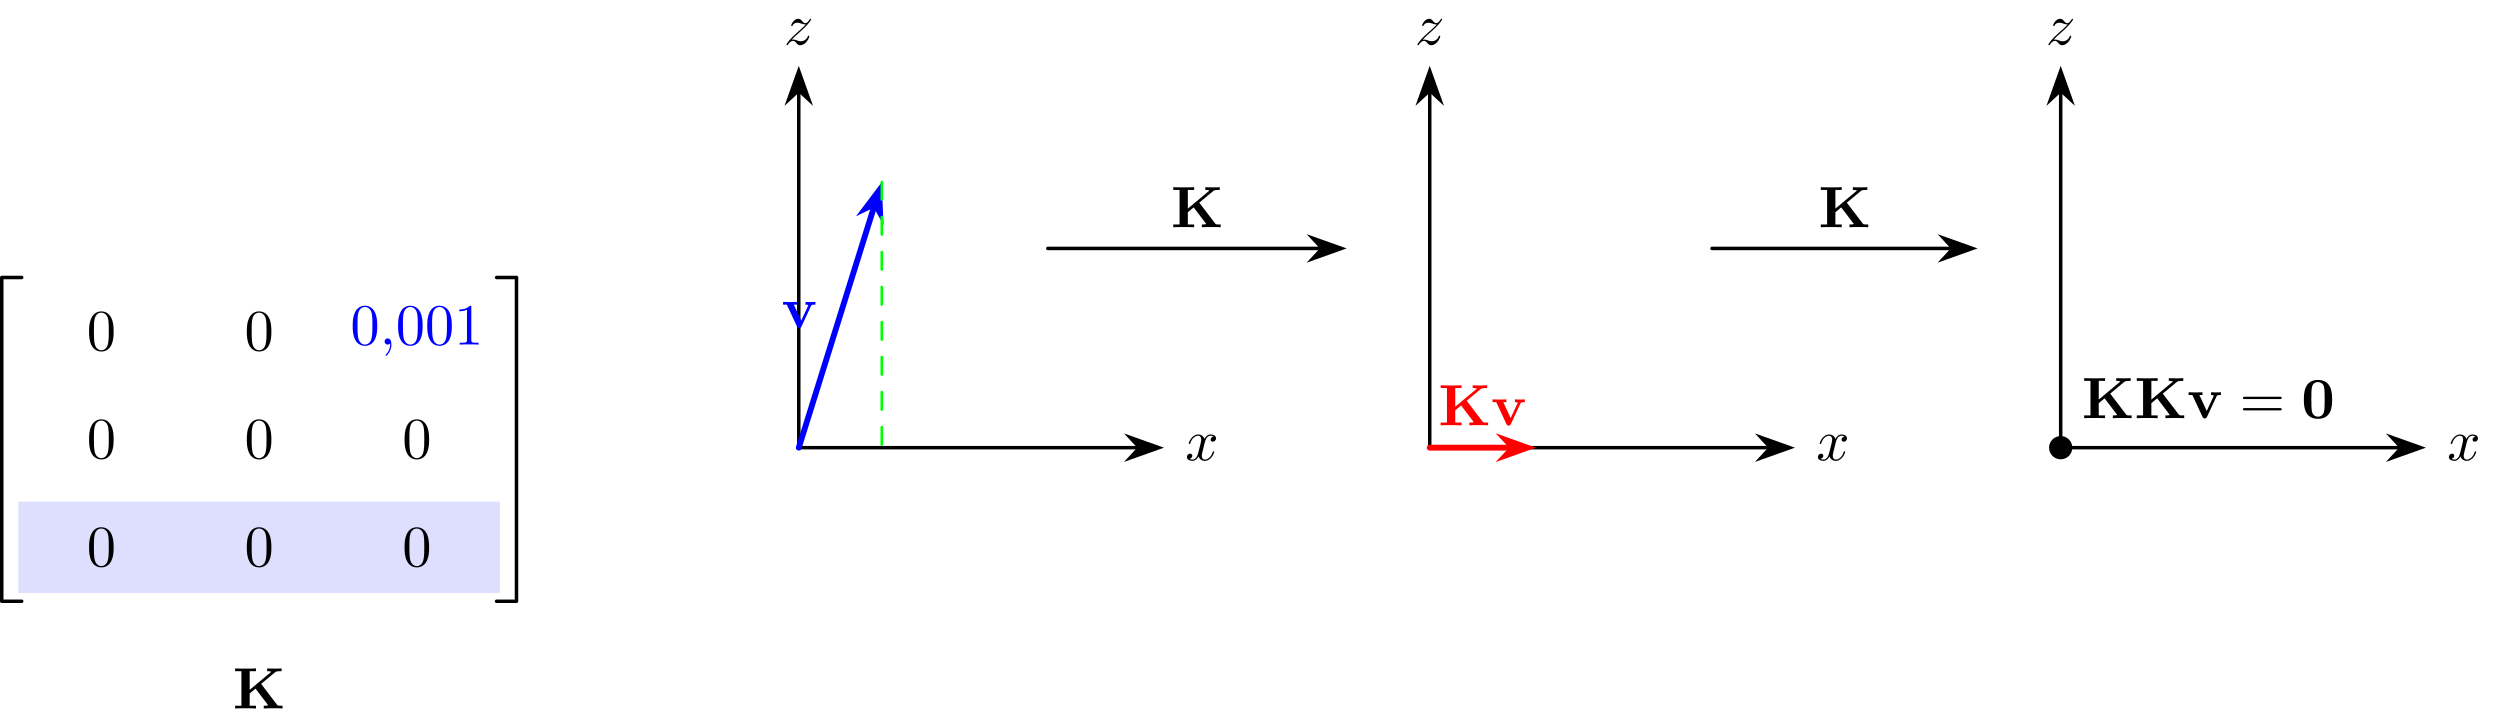
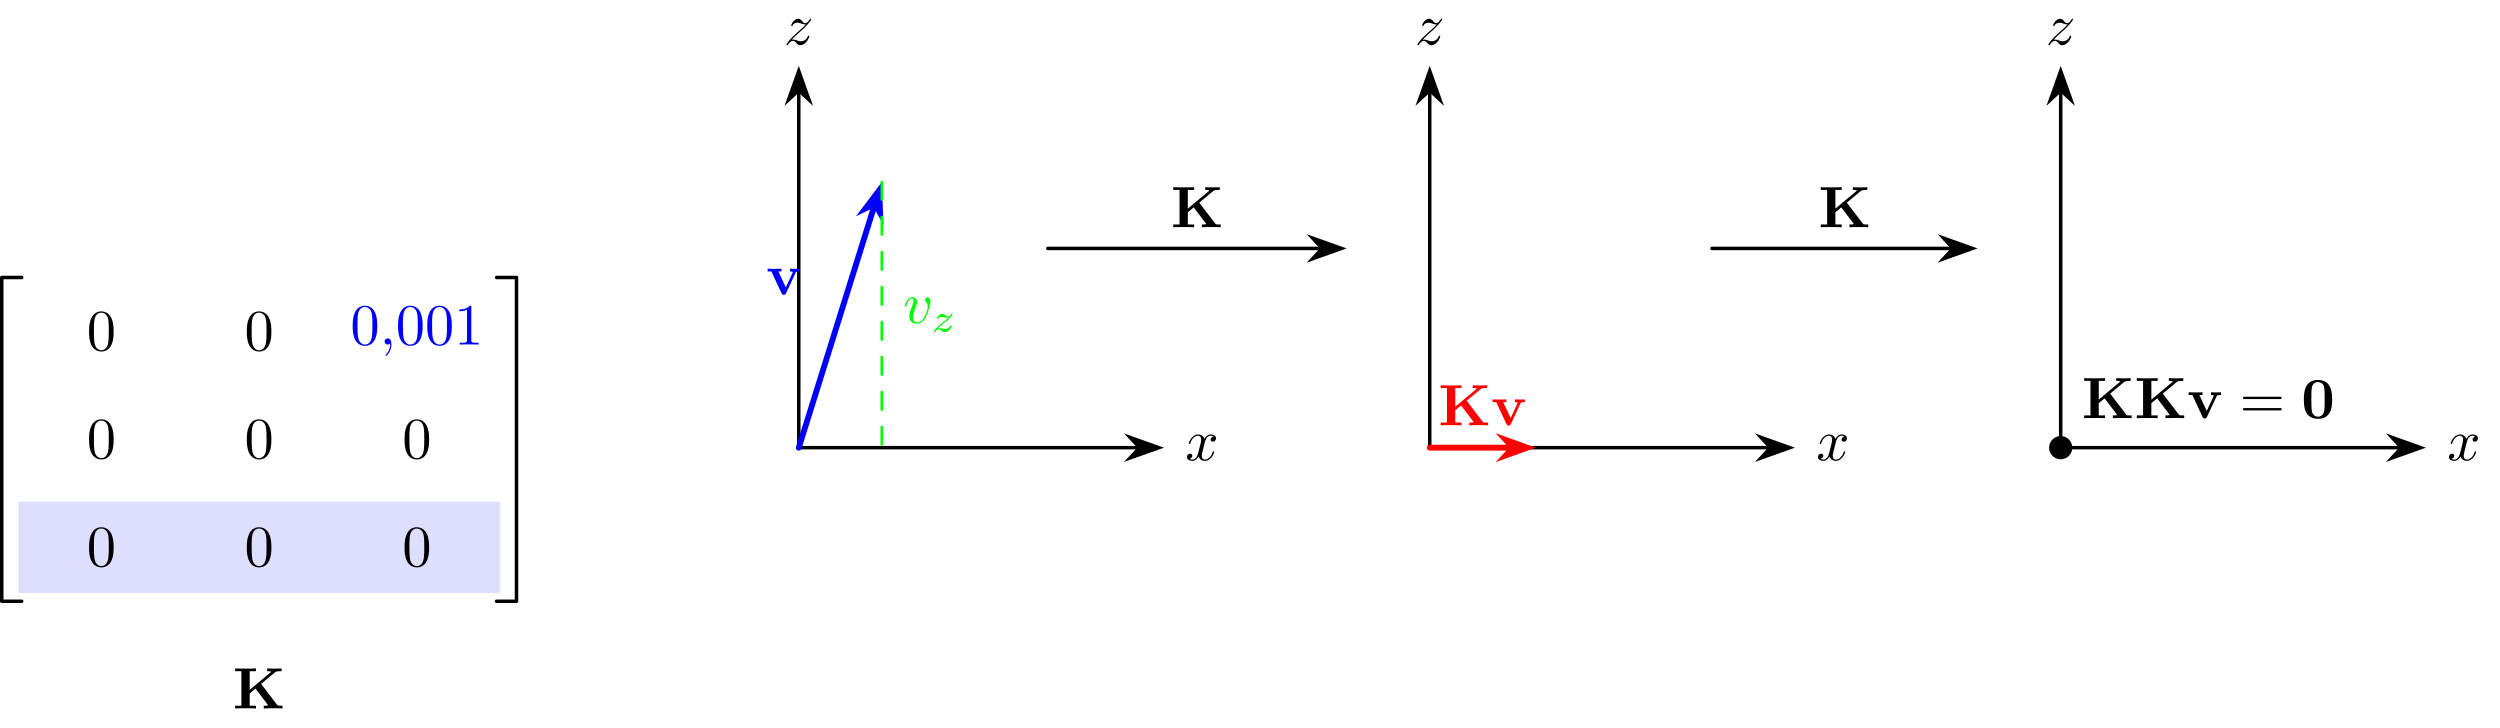
<svg xmlns="http://www.w3.org/2000/svg" xmlns:xlink="http://www.w3.org/1999/xlink" version="1.1" width="576.17pt" height="167.76pt" viewBox="-72 -72 426.791 124.267">
  <defs>
    <path id="kk-nic-g0-48" d="M5.27-3.178C5.27-4.144 5.26-6.526 2.859-6.526S.448-4.154 .448-3.178C.448-2.192 .458 .11 2.859 .11C5.25 .11 5.27-2.182 5.27-3.178ZM2.859-.249C2.501-.249 1.943-.468 1.813-1.196C1.724-1.714 1.724-2.75 1.724-3.298C1.724-4.015 1.724-4.663 1.803-5.181C1.923-6.067 2.62-6.167 2.859-6.167C3.228-6.167 3.636-5.978 3.826-5.539C3.995-5.171 3.995-4.115 3.995-3.298C3.995-2.74 3.995-1.833 3.925-1.315C3.786-.389 3.158-.249 2.859-.249Z" />
    <path id="kk-nic-g0-75" d="M4.832-4.194L7.223-6.187C7.442-6.366 7.861-6.366 8.159-6.366H8.329V-6.834C7.93-6.804 7.362-6.804 7.313-6.804C6.934-6.804 6.217-6.804 5.858-6.834V-6.366C5.988-6.366 6.187-6.366 6.436-6.316C6.595-6.276 6.476-6.286 6.565-6.257L2.879-3.178V-6.366H3.955V-6.834C3.577-6.804 2.6-6.804 2.172-6.804S.767-6.804 .389-6.834V-6.366H1.465V-.468H.389V0C.767-.03 1.743-.03 2.172-.03S3.577-.03 3.955 0V-.468H2.879V-2.56L3.875-3.387L5.928-.687C5.978-.628 5.978-.608 6.007-.548C5.828-.468 5.629-.468 5.28-.468V0C5.689-.03 6.585-.03 7.034-.03C7.432-.03 8.12-.03 8.488 0V-.468H8.199C7.671-.468 7.641-.508 7.522-.667L4.832-4.194Z" />
    <path id="kk-nic-g0-118" d="M5.041-3.746C5.101-3.885 5.141-3.955 5.778-3.955V-4.423C5.529-4.403 5.24-4.394 4.991-4.394S4.294-4.413 4.085-4.423V-3.955C4.274-3.955 4.563-3.925 4.563-3.846C4.563-3.836 4.553-3.816 4.513-3.726L3.357-1.235L2.092-3.955H2.63V-4.423C2.301-4.403 1.405-4.394 1.395-4.394C1.116-4.394 .667-4.413 .259-4.423V-3.955H.897L2.64-.209C2.76 .04 2.889 .04 3.019 .04C3.188 .04 3.288 .01 3.387-.199L5.041-3.746Z" />
    <path id="kk-nic-g1-59" d="M2.022-.01C2.022-.667 1.773-1.056 1.385-1.056C1.056-1.056 .857-.807 .857-.528C.857-.259 1.056 0 1.385 0C1.504 0 1.634-.04 1.733-.13C1.763-.149 1.773-.159 1.783-.159S1.803-.149 1.803-.01C1.803 .727 1.455 1.325 1.126 1.654C1.016 1.763 1.016 1.783 1.016 1.813C1.016 1.883 1.066 1.923 1.116 1.923C1.225 1.923 2.022 1.156 2.022-.01Z" />
+     <path id="kk-nic-g1-118" d="M4.663-3.706C4.663-4.244 4.403-4.403 4.224-4.403C3.975-4.403 3.736-4.144 3.736-3.925C3.736-3.796 3.786-3.736 3.895-3.626C4.105-3.427 4.234-3.168 4.234-2.809C4.234-2.391 3.626-.11 2.461-.11C1.953-.11 1.724-.458 1.724-.976C1.724-1.534 1.993-2.262 2.301-3.088C2.371-3.258 2.421-3.397 2.421-3.587C2.421-4.035 2.102-4.403 1.604-4.403C.667-4.403 .289-2.959 .289-2.869C.289-2.77 .389-2.77 .408-2.77C.508-2.77 .518-2.79 .568-2.949C.857-3.955 1.285-4.184 1.574-4.184C1.654-4.184 1.823-4.184 1.823-3.866C1.823-3.616 1.724-3.347 1.654-3.168C1.215-2.012 1.086-1.554 1.086-1.126C1.086-.05 1.963 .11 2.421 .11C4.095 .11 4.663-3.188 4.663-3.706Z" />
    <path id="kk-nic-g1-120" d="M3.328-3.009C3.387-3.268 3.616-4.184 4.314-4.184C4.364-4.184 4.603-4.184 4.812-4.055C4.533-4.005 4.334-3.756 4.334-3.517C4.334-3.357 4.443-3.168 4.712-3.168C4.932-3.168 5.25-3.347 5.25-3.746C5.25-4.264 4.663-4.403 4.324-4.403C3.746-4.403 3.397-3.875 3.278-3.646C3.029-4.304 2.491-4.403 2.202-4.403C1.166-4.403 .598-3.118 .598-2.869C.598-2.77 .697-2.77 .717-2.77C.797-2.77 .827-2.79 .847-2.879C1.186-3.935 1.843-4.184 2.182-4.184C2.371-4.184 2.72-4.095 2.72-3.517C2.72-3.208 2.55-2.54 2.182-1.146C2.022-.528 1.674-.11 1.235-.11C1.176-.11 .946-.11 .737-.239C.986-.289 1.205-.498 1.205-.777C1.205-1.046 .986-1.126 .837-1.126C.538-1.126 .289-.867 .289-.548C.289-.09 .787 .11 1.225 .11C1.883 .11 2.242-.588 2.271-.648C2.391-.279 2.75 .11 3.347 .11C4.374 .11 4.941-1.176 4.941-1.425C4.941-1.524 4.852-1.524 4.822-1.524C4.732-1.524 4.712-1.484 4.692-1.415C4.364-.349 3.686-.11 3.367-.11C2.979-.11 2.819-.428 2.819-.767C2.819-.986 2.879-1.205 2.989-1.644L3.328-3.009Z" />
    <path id="kk-nic-g1-122" d="M1.325-.827C1.863-1.405 2.152-1.654 2.511-1.963C2.511-1.973 3.128-2.501 3.487-2.859C4.433-3.786 4.653-4.264 4.653-4.304C4.653-4.403 4.563-4.403 4.543-4.403C4.473-4.403 4.443-4.384 4.394-4.294C4.095-3.816 3.885-3.656 3.646-3.656S3.288-3.806 3.138-3.975C2.949-4.204 2.78-4.403 2.451-4.403C1.704-4.403 1.245-3.477 1.245-3.268C1.245-3.218 1.275-3.158 1.365-3.158S1.474-3.208 1.494-3.268C1.684-3.726 2.262-3.736 2.341-3.736C2.55-3.736 2.74-3.666 2.969-3.587C3.367-3.437 3.477-3.437 3.736-3.437C3.377-3.009 2.54-2.291 2.351-2.132L1.455-1.295C.777-.628 .428-.06 .428 .01C.428 .11 .528 .11 .548 .11C.628 .11 .648 .09 .707-.02C.936-.369 1.235-.638 1.554-.638C1.783-.638 1.883-.548 2.132-.259C2.301-.05 2.481 .11 2.77 .11C3.756 .11 4.334-1.156 4.334-1.425C4.334-1.474 4.294-1.524 4.214-1.524C4.125-1.524 4.105-1.465 4.075-1.395C3.846-.747 3.208-.558 2.879-.558C2.68-.558 2.501-.618 2.291-.687C1.953-.817 1.803-.857 1.594-.857C1.574-.857 1.415-.857 1.325-.827Z" />
-     <path id="kk-nic-g2-48" d="M4.583-3.188C4.583-3.985 4.533-4.782 4.184-5.519C3.726-6.476 2.909-6.635 2.491-6.635C1.893-6.635 1.166-6.376 .757-5.45C.438-4.762 .389-3.985 .389-3.188C.389-2.441 .428-1.544 .837-.787C1.265 .02 1.993 .219 2.481 .219C3.019 .219 3.776 .01 4.214-.936C4.533-1.624 4.583-2.401 4.583-3.188ZM2.481 0C2.092 0 1.504-.249 1.325-1.205C1.215-1.803 1.215-2.72 1.215-3.308C1.215-3.945 1.215-4.603 1.295-5.141C1.484-6.326 2.232-6.416 2.481-6.416C2.809-6.416 3.467-6.237 3.656-5.25C3.756-4.692 3.756-3.935 3.756-3.308C3.756-2.56 3.756-1.883 3.646-1.245C3.497-.299 2.929 0 2.481 0Z" />
-     <path id="kk-nic-g2-49" d="M2.929-6.376C2.929-6.615 2.929-6.635 2.7-6.635C2.082-5.998 1.205-5.998 .887-5.998V-5.689C1.086-5.689 1.674-5.689 2.192-5.948V-.787C2.192-.428 2.162-.309 1.265-.309H.946V0C1.295-.03 2.162-.03 2.56-.03S3.826-.03 4.174 0V-.309H3.856C2.959-.309 2.929-.418 2.929-.787V-6.376Z" />
-     <path id="kk-nic-g2-61" d="M6.844-3.258C6.994-3.258 7.183-3.258 7.183-3.457S6.994-3.656 6.854-3.656H.887C.747-3.656 .558-3.656 .558-3.457S.747-3.258 .897-3.258H6.844ZM6.854-1.325C6.994-1.325 7.183-1.325 7.183-1.524S6.994-1.724 6.844-1.724H.897C.747-1.724 .558-1.724 .558-1.524S.747-1.325 .887-1.325H6.854Z" />
+     <path id="kk-nic-g2-122" d="M1.172-.614C1.353-.795 1.478-.928 2.071-1.402C2.218-1.52 2.741-1.939 2.943-2.134C3.368-2.552 3.633-2.908 3.633-2.992S3.543-3.075 3.515-3.075C3.452-3.075 3.431-3.062 3.396-3.006C3.18-2.685 3.034-2.58 2.866-2.58C2.783-2.58 2.678-2.587 2.469-2.79C2.232-3.027 2.078-3.075 1.918-3.075C1.36-3.075 .983-2.469 .983-2.26C.983-2.197 1.053-2.176 1.102-2.176C1.186-2.176 1.2-2.197 1.227-2.273C1.332-2.518 1.723-2.532 1.834-2.532C1.995-2.532 2.176-2.49 2.273-2.469C2.657-2.385 2.706-2.385 2.88-2.385C2.699-2.197 2.573-2.071 1.911-1.541C1.367-1.109 1.179-.934 1.046-.795C.628-.384 .425-.077 .425-.014C.425 .07 .516 .07 .544 .07C.614 .07 .628 .056 .663 0C.851-.265 1.067-.425 1.304-.425C1.388-.425 1.492-.418 1.681-.244C1.897-.035 2.036 .07 2.26 .07C3.006 .07 3.473-.774 3.473-1.011C3.473-1.095 3.396-1.102 3.354-1.102C3.271-1.102 3.257-1.067 3.229-.99C3.096-.642 2.685-.474 2.343-.474C2.183-.474 2.008-.509 1.834-.551C1.513-.621 1.458-.621 1.332-.621C1.318-.621 1.213-.621 1.172-.614Z" />
+     <path id="kk-nic-g3-48" d="M4.583-3.188C4.583-3.985 4.533-4.782 4.184-5.519C3.726-6.476 2.909-6.635 2.491-6.635C1.893-6.635 1.166-6.376 .757-5.45C.438-4.762 .389-3.985 .389-3.188C.389-2.441 .428-1.544 .837-.787C1.265 .02 1.993 .219 2.481 .219C3.019 .219 3.776 .01 4.214-.936C4.533-1.624 4.583-2.401 4.583-3.188ZM2.481 0C2.092 0 1.504-.249 1.325-1.205C1.215-1.803 1.215-2.72 1.215-3.308C1.215-3.945 1.215-4.603 1.295-5.141C1.484-6.326 2.232-6.416 2.481-6.416C2.809-6.416 3.467-6.237 3.656-5.25C3.756-4.692 3.756-3.935 3.756-3.308C3.756-2.56 3.756-1.883 3.646-1.245C3.497-.299 2.929 0 2.481 0Z" />
+     <path id="kk-nic-g3-49" d="M2.929-6.376C2.929-6.615 2.929-6.635 2.7-6.635C2.082-5.998 1.205-5.998 .887-5.998V-5.689C1.086-5.689 1.674-5.689 2.192-5.948V-.787C2.192-.428 2.162-.309 1.265-.309H.946V0C1.295-.03 2.162-.03 2.56-.03S3.826-.03 4.174 0V-.309H3.856C2.959-.309 2.929-.418 2.929-.787V-6.376Z" />
+     <path id="kk-nic-g3-61" d="M6.844-3.258C6.994-3.258 7.183-3.258 7.183-3.457S6.994-3.656 6.854-3.656H.887C.747-3.656 .558-3.656 .558-3.457S.747-3.258 .897-3.258H6.844ZM6.854-1.325C6.994-1.325 7.183-1.325 7.183-1.524S6.994-1.724 6.844-1.724H.897C.747-1.724 .558-1.724 .558-1.524S.747-1.325 .887-1.325H6.854Z" />
  </defs>
  <g id="kk-nic-page1">
    <g stroke-miterlimit="10" transform="translate(-71.70112,4.426288)scale(0.996264,-0.996264)">
      <g fill="#000" stroke="#000">
        <g stroke-width="0.4">
          <g stroke-width="0.6">
            <g stroke-linecap="round">
              <g stroke-linejoin="round">
                <g class="del" data-del="K">
                  <g fill="#00f" stroke="#00f">
                    <g stroke-opacity="0.13">
                      <g fill-opacity="0.13">
                        <path d="M2.845-9.247V-24.896H85.358V-9.247ZM85.358-24.896" stroke="none" />
                      </g>
                    </g>
                  </g>
                  <path d="M3.414 29.164H0V-26.319H3.414" fill="none" />
                  <path d="M84.789 29.164H88.204V-26.319H84.789" fill="none" />
                  <g transform="translate(14.57181,16.69461)">
                    <g stroke="none" transform="scale(-1.00375,1.00375)translate(-71.70112,4.426288)scale(-1,-1)">
                      <g fill="#000">
                        <g stroke="none">
-                           <use x="-71.701" y="4.426" xlink:href="#kk-nic-g2-48" />
+                           <use x="-71.701" y="4.426" xlink:href="#kk-nic-g3-48" />
                        </g>
                      </g>
                    </g>
                  </g>
                  <g transform="translate(41.60184,16.69461)">
                    <g stroke="none" transform="scale(-1.00375,1.00375)translate(-71.70112,4.426288)scale(-1,-1)">
                      <g fill="#000">
                        <g stroke="none">
-                           <use x="-71.701" y="4.426" xlink:href="#kk-nic-g2-48" />
+                           <use x="-71.701" y="4.426" xlink:href="#kk-nic-g3-48" />
                        </g>
                      </g>
                    </g>
                  </g>
                  <g fill="#00f" stroke="#00f">
                    <g fill="#00f" stroke="#00f">
</g>
                    <g transform="translate(59.74294,17.66682)">
                      <g stroke="none" transform="scale(-1.00375,1.00375)translate(-71.70112,4.426288)scale(-1,-1)">
                        <g fill="#00f">
                          <g stroke="none">
                            <g fill="#00f">
-                               <use x="-71.701" y="4.426" xlink:href="#kk-nic-g2-48" />
+                               <use x="-71.701" y="4.426" xlink:href="#kk-nic-g3-48" />
                              <use x="-66.72" y="4.426" xlink:href="#kk-nic-g1-59" />
-                               <use x="-63.952" y="4.426" xlink:href="#kk-nic-g2-48" />
-                               <use x="-58.971" y="4.426" xlink:href="#kk-nic-g2-48" />
-                               <use x="-53.99" y="4.426" xlink:href="#kk-nic-g2-49" />
+                               <use x="-63.952" y="4.426" xlink:href="#kk-nic-g3-48" />
+                               <use x="-58.971" y="4.426" xlink:href="#kk-nic-g3-48" />
+                               <use x="-53.99" y="4.426" xlink:href="#kk-nic-g3-49" />
                            </g>
                          </g>
                        </g>
                      </g>
                    </g>
                  </g>
                  <g transform="translate(14.57181,-1.7995)">
                    <g stroke="none" transform="scale(-1.00375,1.00375)translate(-71.70112,4.426288)scale(-1,-1)">
                      <g fill="#000">
                        <g stroke="none">
-                           <use x="-71.701" y="4.426" xlink:href="#kk-nic-g2-48" />
+                           <use x="-71.701" y="4.426" xlink:href="#kk-nic-g3-48" />
                        </g>
                      </g>
                    </g>
                  </g>
                  <g transform="translate(41.60184,-1.7995)">
                    <g stroke="none" transform="scale(-1.00375,1.00375)translate(-71.70112,4.426288)scale(-1,-1)">
                      <g fill="#000">
                        <g stroke="none">
-                           <use x="-71.701" y="4.426" xlink:href="#kk-nic-g2-48" />
+                           <use x="-71.701" y="4.426" xlink:href="#kk-nic-g3-48" />
                        </g>
                      </g>
                    </g>
                  </g>
                  <g transform="translate(68.63185,-1.7995)">
                    <g stroke="none" transform="scale(-1.00375,1.00375)translate(-71.70112,4.426288)scale(-1,-1)">
                      <g fill="#000">
                        <g stroke="none">
-                           <use x="-71.701" y="4.426" xlink:href="#kk-nic-g2-48" />
+                           <use x="-71.701" y="4.426" xlink:href="#kk-nic-g3-48" />
                        </g>
                      </g>
                    </g>
                  </g>
                  <g transform="translate(14.57181,-20.29402)">
                    <g stroke="none" transform="scale(-1.00375,1.00375)translate(-71.70112,4.426288)scale(-1,-1)">
                      <g fill="#000">
                        <g stroke="none">
-                           <use x="-71.701" y="4.426" xlink:href="#kk-nic-g2-48" />
+                           <use x="-71.701" y="4.426" xlink:href="#kk-nic-g3-48" />
                        </g>
                      </g>
                    </g>
                  </g>
                  <g transform="translate(41.60184,-20.29402)">
                    <g stroke="none" transform="scale(-1.00375,1.00375)translate(-71.70112,4.426288)scale(-1,-1)">
                      <g fill="#000">
                        <g stroke="none">
-                           <use x="-71.701" y="4.426" xlink:href="#kk-nic-g2-48" />
+                           <use x="-71.701" y="4.426" xlink:href="#kk-nic-g3-48" />
                        </g>
                      </g>
                    </g>
                  </g>
                  <g transform="translate(68.63185,-20.29402)">
                    <g stroke="none" transform="scale(-1.00375,1.00375)translate(-71.70112,4.426288)scale(-1,-1)">
                      <g fill="#000">
                        <g stroke="none">
-                           <use x="-71.701" y="4.426" xlink:href="#kk-nic-g2-48" />
+                           <use x="-71.701" y="4.426" xlink:href="#kk-nic-g3-48" />
                        </g>
                      </g>
                    </g>
                  </g>
                  <g transform="translate(39.59492,-44.68694)">
                    <g stroke="none" transform="scale(-1.00375,1.00375)translate(-71.70112,4.426288)scale(-1,-1)">
                      <g fill="#000">
                        <g stroke="none">
                          <use x="-71.701" y="4.426" xlink:href="#kk-nic-g0-75" />
                        </g>
                      </g>
                    </g>
                  </g>
                </g>
                <g class="del" data-del="v">
                  <path d="M136.573 0H194.817" fill="none" />
                  <g transform="translate(192.3406,0.0)">
                    <g stroke-dasharray="none" stroke-dashoffset="0.0">
                      <g stroke-linejoin="miter">
                        <path d="M5.93 0L1.005 1.754L2.626 0L1.005-1.754Z" />
                      </g>
                    </g>
                  </g>
                  <g transform="translate(202.8022,-2.15277)">
                    <g stroke="none" transform="scale(-1.00375,1.00375)translate(-71.70112,4.426288)scale(-1,-1)">
                      <g fill="#000">
                        <g stroke="none">
                          <use x="-71.701" y="4.426" xlink:href="#kk-nic-g1-120" />
                        </g>
                      </g>
                    </g>
                  </g>
                  <path d="M136.573 0V61.089" fill="none" />
                  <g transform="matrix(0.0,1.0,-1.0,0.0,136.5732,58.61275)">
                    <g stroke-dasharray="none" stroke-dashoffset="0.0">
                      <g stroke-linejoin="miter">
                        <path d="M5.93 0L1.005 1.754L2.626 0L1.005-1.754Z" />
                      </g>
                    </g>
                  </g>
                  <g transform="translate(134.0281,69.07437)">
                    <g stroke="none" transform="scale(-1.00375,1.00375)translate(-71.70112,4.426288)scale(-1,-1)">
                      <g fill="#000">
                        <g stroke="none">
                          <use x="-71.701" y="4.426" xlink:href="#kk-nic-g1-122" />
                        </g>
                      </g>
                    </g>
                  </g>
                  <g fill="#00f" stroke="#00f">
                    <g stroke-width="1.0">
                      <path d="M136.573 0L149.553 41.534" fill="none" />
                      <g transform="matrix(0.29825,0.95442,-0.95442,0.29825,148.763,39.00716)">
                        <g stroke-dasharray="none" stroke-dashoffset="0.0">
                          <g stroke-linejoin="miter">
                            <path d="M5.331 0L1.675 1.31L2.898 0L1.675-1.31Z" />
                          </g>
                        </g>
                      </g>
-                       <g transform="translate(133.6243,20.54005)">
+                     </g>
+                   </g>
+                   <g fill="#00f" stroke="#00f">
+                     <g fill="#00f" stroke="#00f">
+ </g>
+                     <g transform="translate(130.9789,26.23053)">
+                       <g stroke="none" transform="scale(-1.00375,1.00375)translate(-71.70112,4.426288)scale(-1,-1)">
+                         <g fill="#00f">
+                           <g stroke="none">
+                             <g fill="#00f">
+                               <use x="-71.701" y="4.426" xlink:href="#kk-nic-g0-118" />
+                             </g>
+                           </g>
+                         </g>
+                       </g>
+                     </g>
+                   </g>
+                   <g class="del" data-del="vz">
+                     <g fill="#0f0" stroke="#0f0">
+                       <g stroke-dasharray="3.0,3.0" stroke-dashoffset="0.0">
+                         <g stroke-width="0.45">
+                           <path d="M150.8 45.525V0" fill="none" />
+                         </g>
+                       </g>
+                     </g>
+                     <g fill="#0f0" stroke="#0f0">
+                       <g fill="#0f0" stroke="#0f0">
+ </g>
+                       <g transform="translate(154.4326,21.35948)">
                        <g stroke="none" transform="scale(-1.00375,1.00375)translate(-71.70112,4.426288)scale(-1,-1)">
-                           <g fill="#00f">
+                           <g fill="#0f0">
                            <g stroke="none">
-                               <g fill="#00f">
-                                 <use x="-71.701" y="4.426" xlink:href="#kk-nic-g0-118" />
+                               <g fill="#0f0">
+                                 <use x="-71.701" y="4.426" xlink:href="#kk-nic-g1-118" />
+                                 <use x="-66.872" y="5.921" xlink:href="#kk-nic-g2-122" />
                              </g>
                            </g>
                          </g>
                        </g>
-                       </g>
-                     </g>
-                   </g>
-                   <g fill="#0f0" stroke="#0f0">
-                     <g stroke-dasharray="3.0,3.0" stroke-dashoffset="0.0">
-                       <g stroke-width="0.45">
-                         <path d="M150.8 45.525V0" fill="none" />
                      </g>
                    </g>
                  </g>
                </g>
                <g class="del" data-del="Kv">
                  <path d="M244.694 0H302.938" fill="none" />
                  <g transform="translate(300.4611,0.0)">
                    <g stroke-dasharray="none" stroke-dashoffset="0.0">
                      <g stroke-linejoin="miter">
                        <path d="M5.93 0L1.005 1.754L2.626 0L1.005-1.754Z" />
                      </g>
                    </g>
                  </g>
                  <g transform="translate(310.9227,-2.15277)">
                    <g stroke="none" transform="scale(-1.00375,1.00375)translate(-71.70112,4.426288)scale(-1,-1)">
                      <g fill="#000">
                        <g stroke="none">
                          <use x="-71.701" y="4.426" xlink:href="#kk-nic-g1-120" />
                        </g>
                      </g>
                    </g>
                  </g>
                  <path d="M244.694 0V61.089" fill="none" />
                  <g transform="matrix(0.0,1.0,-1.0,0.0,244.6938,58.61275)">
                    <g stroke-dasharray="none" stroke-dashoffset="0.0">
                      <g stroke-linejoin="miter">
                        <path d="M5.93 0L1.005 1.754L2.626 0L1.005-1.754Z" />
                      </g>
                    </g>
                  </g>
                  <g transform="translate(242.1486,69.07437)">
                    <g stroke="none" transform="scale(-1.00375,1.00375)translate(-71.70112,4.426288)scale(-1,-1)">
                      <g fill="#000">
                        <g stroke="none">
                          <use x="-71.701" y="4.426" xlink:href="#kk-nic-g1-122" />
                        </g>
                      </g>
                    </g>
                  </g>
                  <g fill="#f00" stroke="#f00">
                    <g stroke-width="1.0">
                      <path d="M244.694 0H258.723" fill="none" />
                      <g transform="translate(256.0749,0.0)">
                        <g stroke-dasharray="none" stroke-dashoffset="0.0">
                          <g stroke-linejoin="miter">
                            <path d="M5.331 0L1.675 1.31L2.898 0L1.675-1.31Z" />
                          </g>
                        </g>
                      </g>
                      <g transform="translate(246.1771,3.83298)">
                        <g stroke="none" transform="scale(-1.00375,1.00375)translate(-71.70112,4.426288)scale(-1,-1)">
                          <g fill="#f00">
                            <g stroke="none">
                              <g fill="#f00">
                                <use x="-71.701" y="4.426" xlink:href="#kk-nic-g0-75" />
                                <use x="-62.721" y="4.426" xlink:href="#kk-nic-g0-118" />
                              </g>
                            </g>
                          </g>
                        </g>
                      </g>
                    </g>
                  </g>
                </g>
                <g class="del" data-del="KKv">
                  <path d="M352.814 0H411.058" fill="none" />
                  <g transform="translate(408.5816,0.0)">
                    <g stroke-dasharray="none" stroke-dashoffset="0.0">
                      <g stroke-linejoin="miter">
                        <path d="M5.93 0L1.005 1.754L2.626 0L1.005-1.754Z" />
                      </g>
                    </g>
                  </g>
                  <g transform="translate(419.0432,-2.15277)">
                    <g stroke="none" transform="scale(-1.00375,1.00375)translate(-71.70112,4.426288)scale(-1,-1)">
                      <g fill="#000">
                        <g stroke="none">
                          <use x="-71.701" y="4.426" xlink:href="#kk-nic-g1-120" />
                        </g>
                      </g>
                    </g>
                  </g>
                  <path d="M352.814 0V61.089" fill="none" />
                  <g transform="matrix(0.0,1.0,-1.0,0.0,352.8138,58.61275)">
                    <g stroke-dasharray="none" stroke-dashoffset="0.0">
                      <g stroke-linejoin="miter">
                        <path d="M5.93 0L1.005 1.754L2.626 0L1.005-1.754Z" />
                      </g>
                    </g>
                  </g>
                  <g transform="translate(350.2687,69.07437)">
                    <g stroke="none" transform="scale(-1.00375,1.00375)translate(-71.70112,4.426288)scale(-1,-1)">
                      <g fill="#000">
                        <g stroke="none">
                          <use x="-71.701" y="4.426" xlink:href="#kk-nic-g1-122" />
                        </g>
                      </g>
                    </g>
                  </g>
                  <path d="M354.806 0C354.806 1.1 353.914 1.992 352.814 1.992C351.714 1.992 350.822 1.1 350.822 0S351.714-1.992 352.814-1.992C353.914-1.992 354.806-1.1 354.806 0ZM352.814 0" stroke="none" />
                  <g transform="translate(356.4468,5.0557)">
                    <g stroke="none" transform="scale(-1.00375,1.00375)translate(-71.70112,4.426288)scale(-1,-1)">
                      <g fill="#000">
                        <g stroke="none">
                          <use x="-71.701" y="4.426" xlink:href="#kk-nic-g0-75" />
                          <use x="-62.721" y="4.426" xlink:href="#kk-nic-g0-75" />
                          <use x="-53.741" y="4.426" xlink:href="#kk-nic-g0-118" />
-                           <use x="-44.768" y="4.426" xlink:href="#kk-nic-g2-61" />
+                           <use x="-44.768" y="4.426" xlink:href="#kk-nic-g3-61" />
                          <use x="-34.252" y="4.426" xlink:href="#kk-nic-g0-48" />
                        </g>
                      </g>
                    </g>
                  </g>
                </g>
                <g class="del" data-del="koraka">
                  <path d="M179.252 34.143H226.115" fill="none" />
                  <g transform="translate(223.6387,34.1432)">
                    <g stroke-dasharray="none" stroke-dashoffset="0.0">
                      <g stroke-linejoin="miter">
                        <path d="M5.93 0L1.005 1.754L2.626 0L1.005-1.754Z" />
                      </g>
                    </g>
                  </g>
                  <g transform="translate(200.353,37.77618)">
                    <g stroke="none" transform="scale(-1.00375,1.00375)translate(-71.70112,4.426288)scale(-1,-1)">
                      <g fill="#000">
                        <g stroke="none">
                          <use x="-71.701" y="4.426" xlink:href="#kk-nic-g0-75" />
                        </g>
                      </g>
                    </g>
                  </g>
                  <path d="M293.063 34.143H334.235" fill="none" />
                  <g transform="translate(331.7588,34.1432)">
                    <g stroke-dasharray="none" stroke-dashoffset="0.0">
                      <g stroke-linejoin="miter">
                        <path d="M5.93 0L1.005 1.754L2.626 0L1.005-1.754Z" />
                      </g>
                    </g>
                  </g>
                  <g transform="translate(311.3185,37.77618)">
                    <g stroke="none" transform="scale(-1.00375,1.00375)translate(-71.70112,4.426288)scale(-1,-1)">
                      <g fill="#000">
                        <g stroke="none">
                          <use x="-71.701" y="4.426" xlink:href="#kk-nic-g0-75" />
                        </g>
                      </g>
                    </g>
                  </g>
                </g>
              </g>
            </g>
          </g>
        </g>
      </g>
    </g>
  </g>
</svg>
